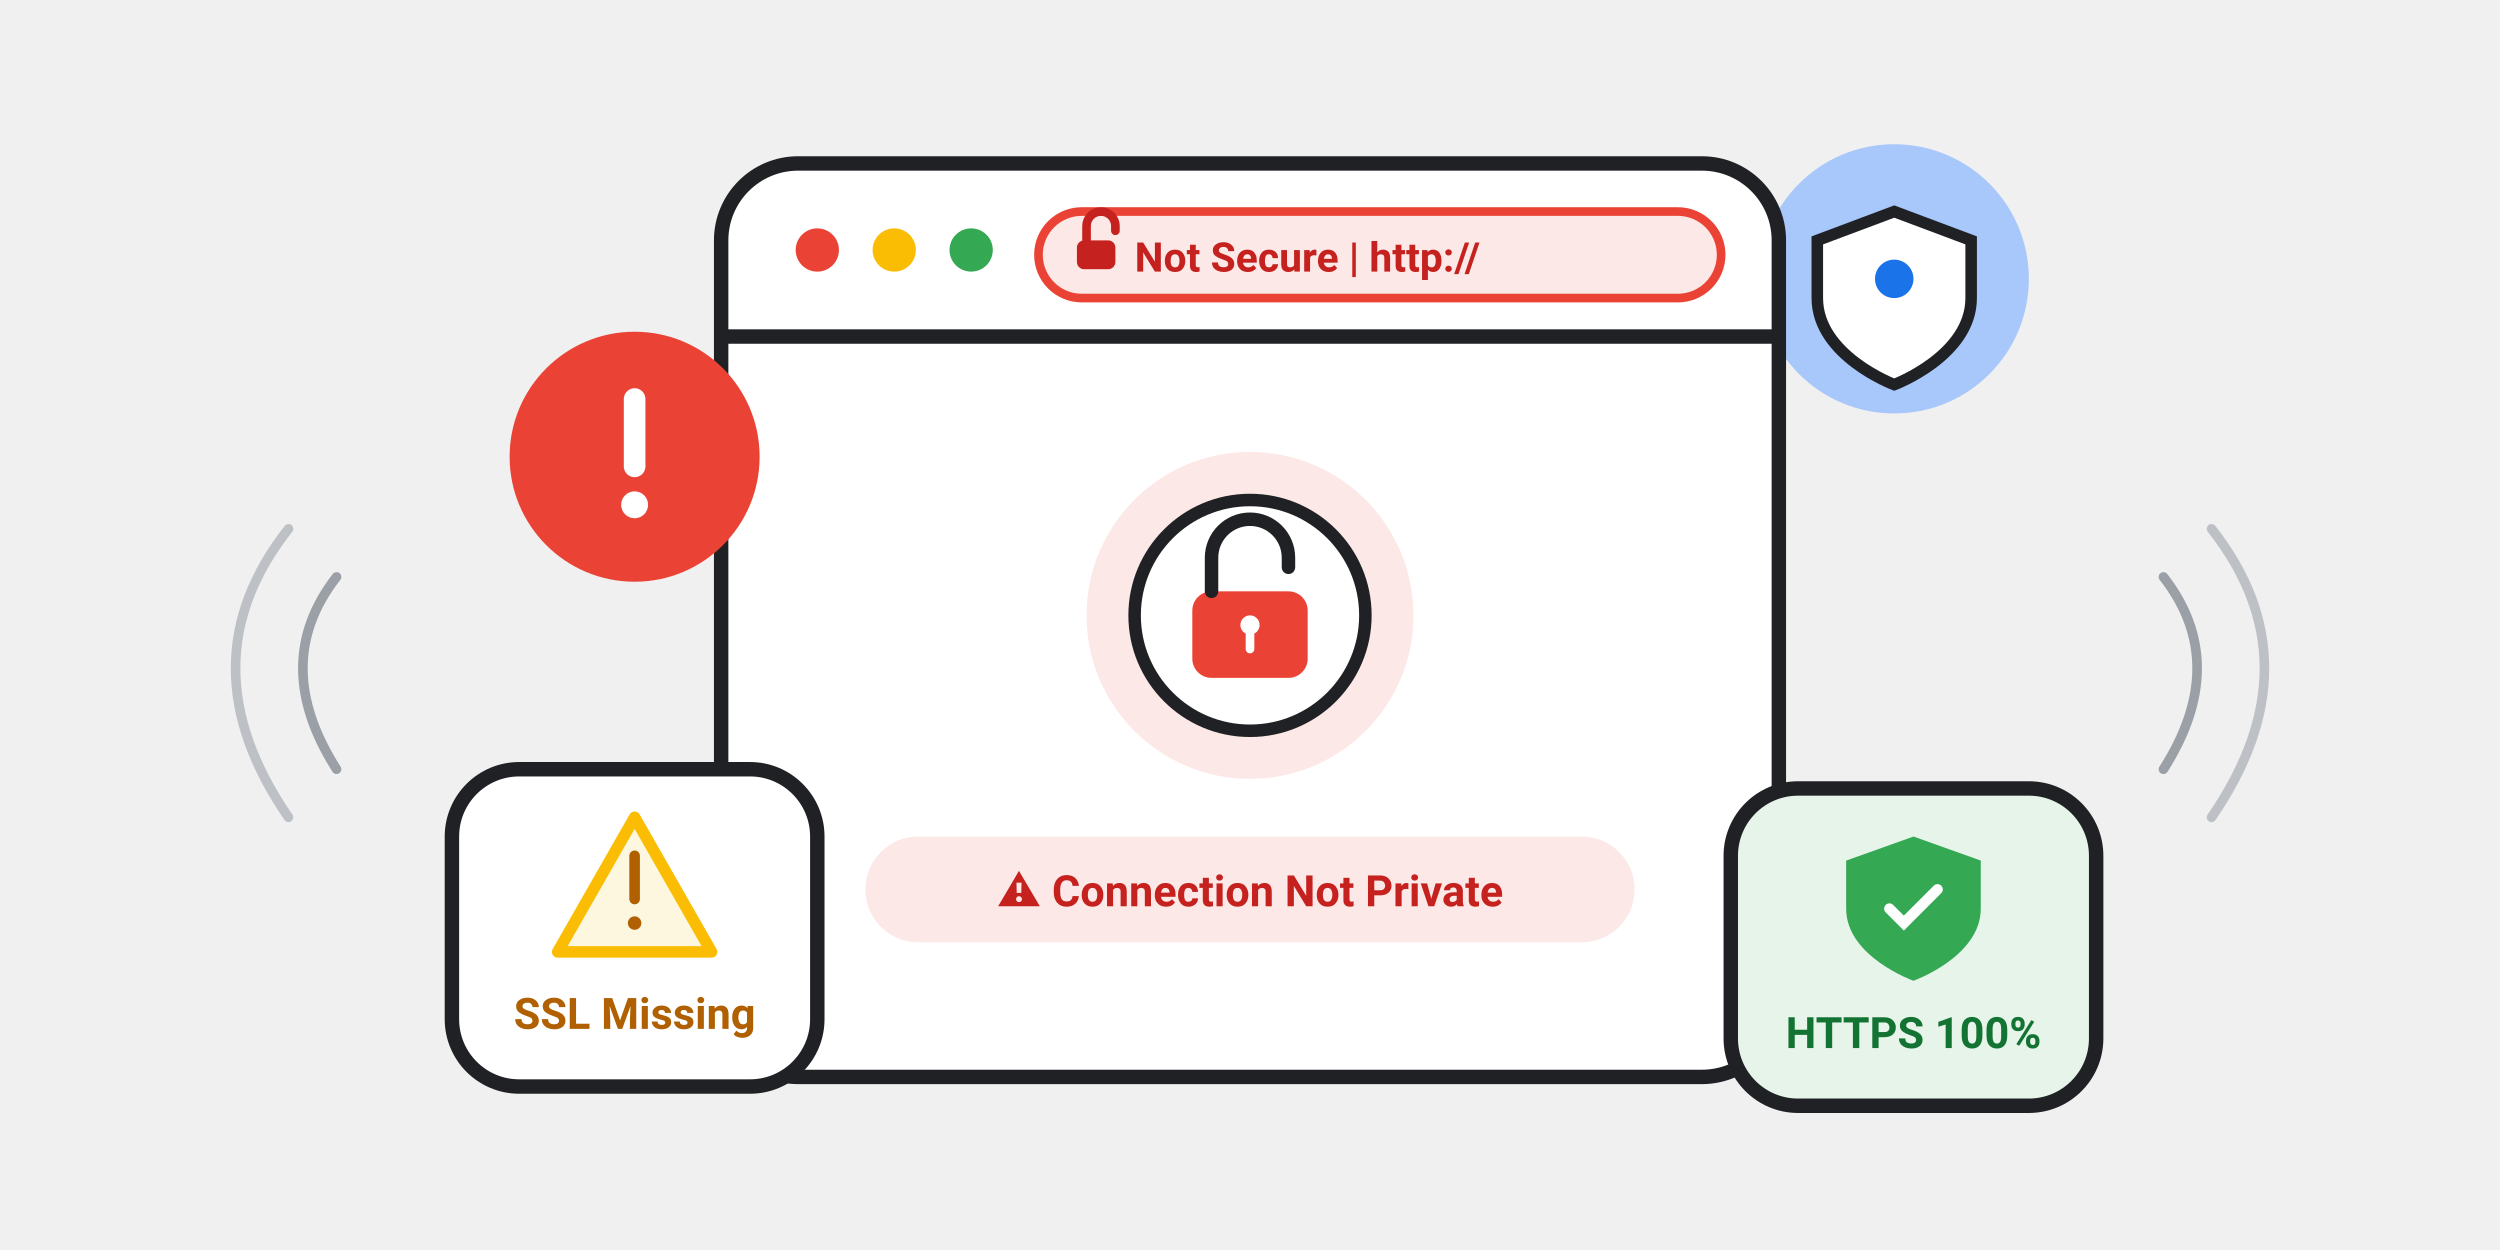
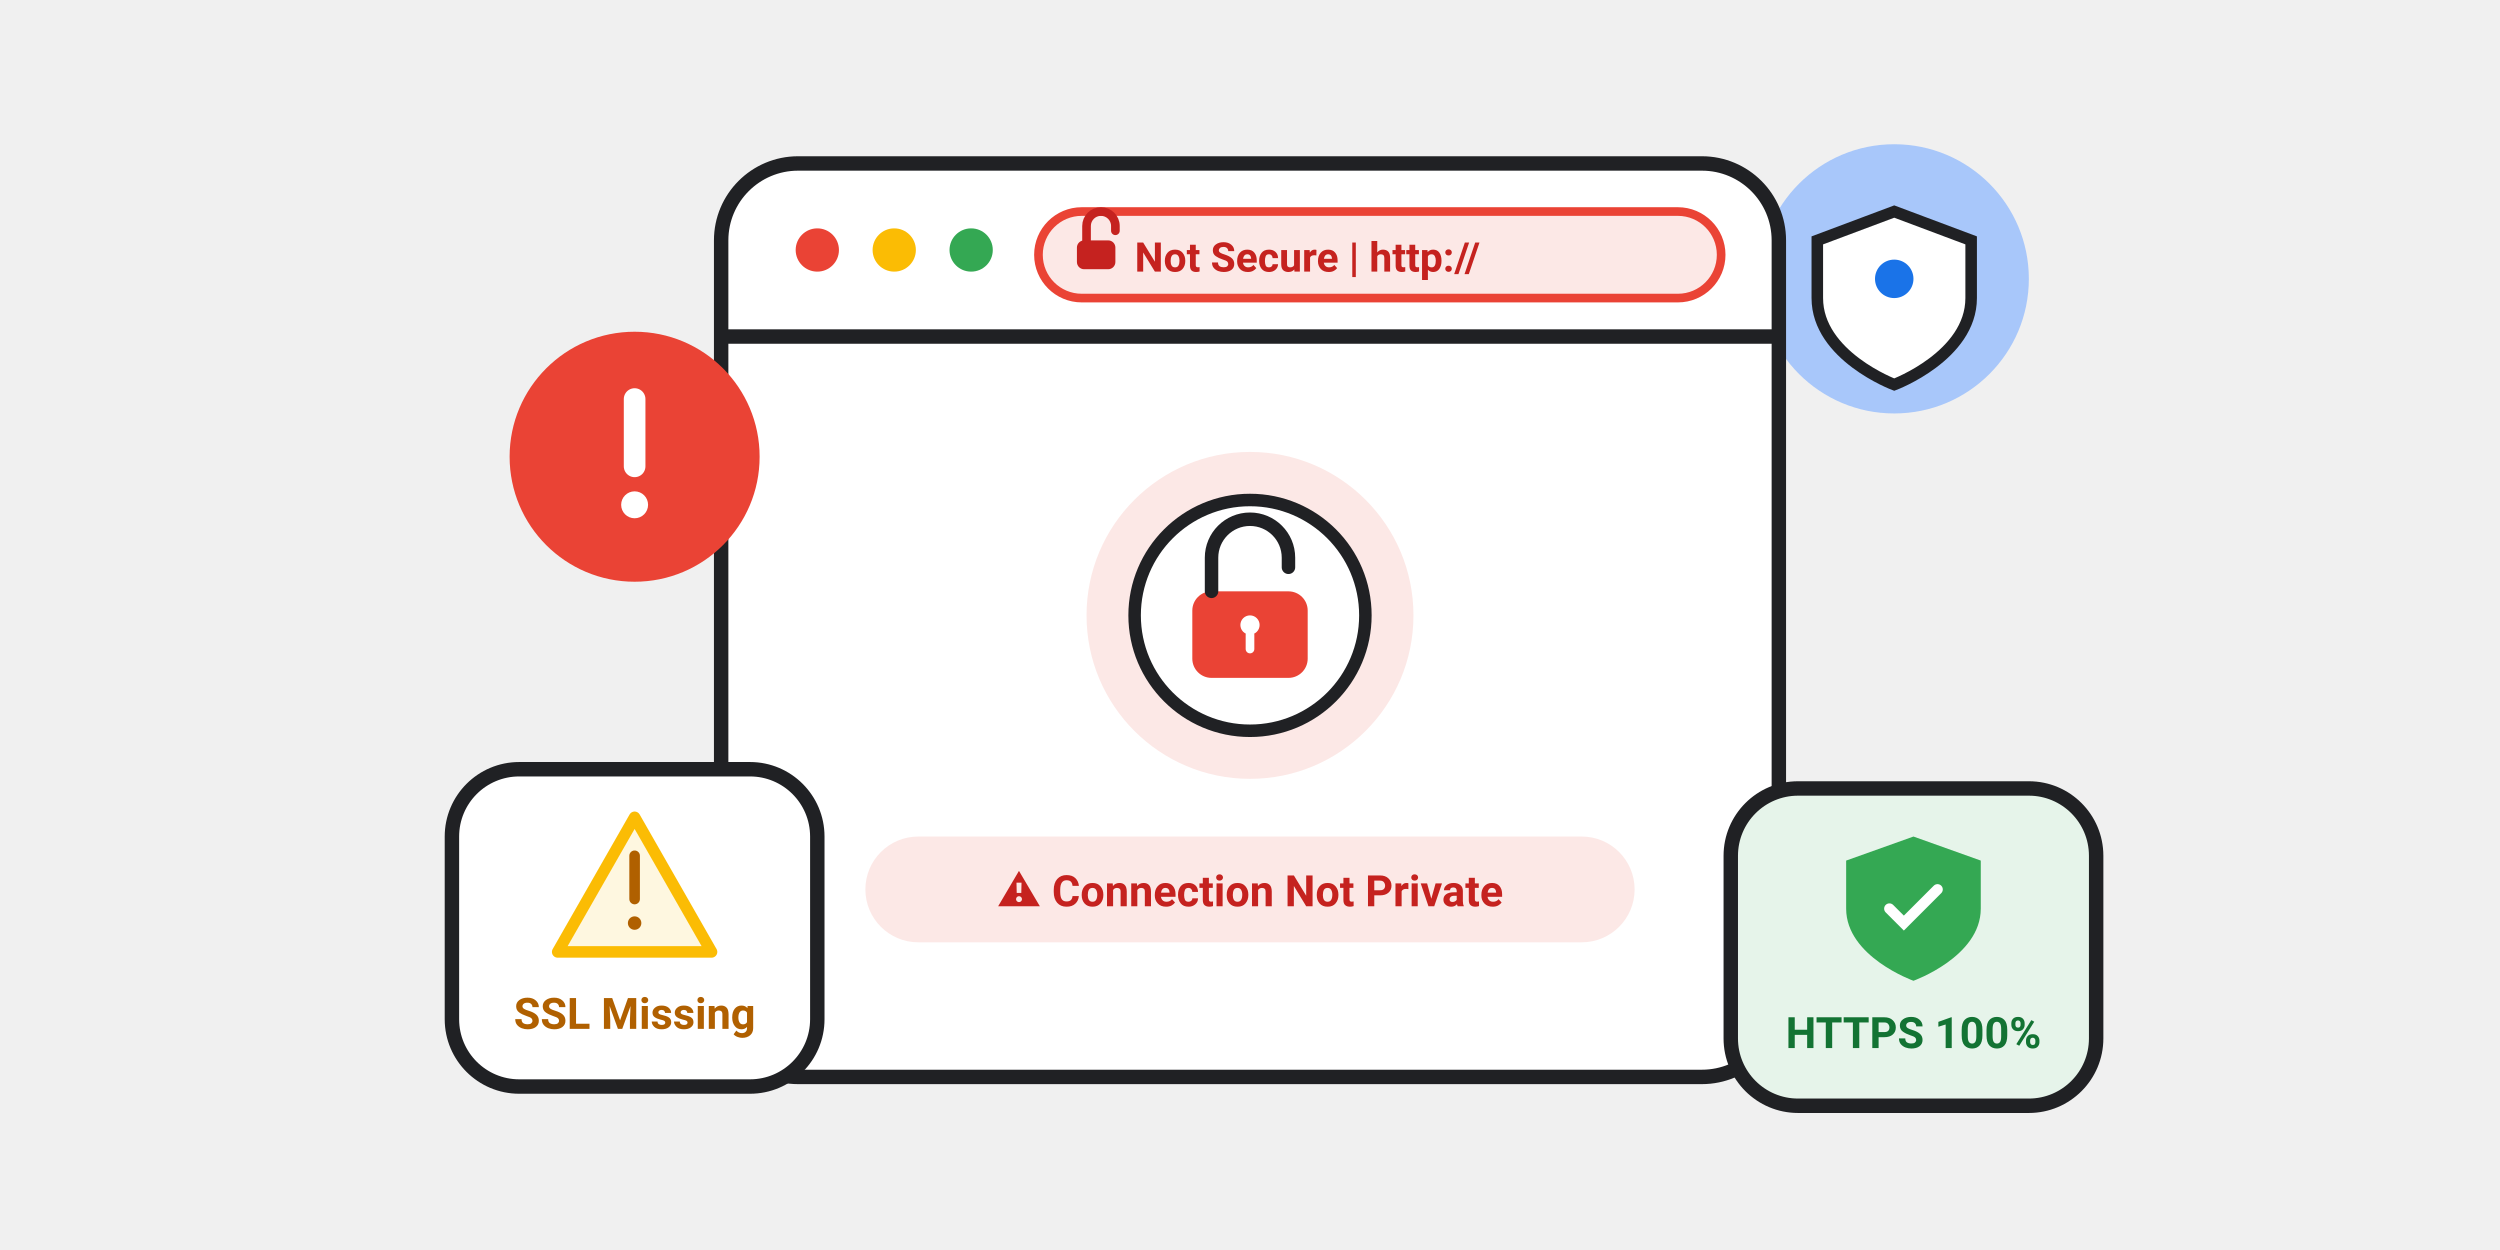
<svg xmlns="http://www.w3.org/2000/svg" viewBox="0 0 520 260" width="520" height="260">
  <style>
    text { font-family: 'Google Sans', Roboto, -apple-system, Arial, sans-serif; -webkit-font-smoothing: antialiased; }
  </style>
-   <path d="M70 120 q-14 18 0 40" fill="none" stroke="#9aa0a6" stroke-width="2" stroke-linecap="round" />
-   <path d="M450 120 q14 18 0 40" fill="none" stroke="#9aa0a6" stroke-width="2" stroke-linecap="round" />
-   <path d="M60 110 q-22 28 0 60" fill="none" stroke="#bdc1c6" stroke-width="2" stroke-linecap="round" />
-   <path d="M460 110 q22 28 0 60" fill="none" stroke="#bdc1c6" stroke-width="2" stroke-linecap="round" />
  <circle cx="394" cy="58" r="28" fill="#a8c7fa" />
  <path d="M394 44 l16 6 v12 c0 12 -16 18 -16 18 s-16 -6 -16 -18 v-12z" fill="#ffffff" stroke="#202124" stroke-width="2.4" />
  <circle cx="394" cy="58" r="4" fill="#1a73e8" />
  <rect x="150" y="34" width="220" height="190" rx="16" fill="#fff" stroke="#202124" stroke-width="3" />
  <path d="M150 70 H370" stroke="#202124" stroke-width="3" />
  <circle cx="170" cy="52" r="4.5" fill="#ea4335" />
  <circle cx="186" cy="52" r="4.5" fill="#fbbc04" />
  <circle cx="202" cy="52" r="4.5" fill="#34a853" />
  <rect x="216" y="44" width="142" height="18" rx="9" fill="#fce8e6" stroke="#ea4335" stroke-width="1.8" />
  <path d="M226 50 v-3 a3 3 0 0 1 6 0 v1" fill="none" stroke="#c5221f" stroke-width="1.8" stroke-linecap="round" />
  <rect x="224" y="50" width="8" height="6" rx="1.5" fill="#c5221f" />
  <text x="236" y="56.5" font-size="8.5" font-weight="700" fill="#c5221f">Not Secure | http://</text>
  <circle cx="260" cy="128" r="34" fill="#fce8e6" />
  <circle cx="260" cy="128" r="24" fill="#fff" stroke="#202124" stroke-width="2.6" />
  <rect x="248" y="123" width="24" height="18" rx="4" fill="#ea4335" />
  <circle cx="260" cy="130" r="2" fill="#ffffff" />
  <path d="M260 132 v3" stroke="#ffffff" stroke-width="1.8" stroke-linecap="round" />
  <path d="M252 123 v-7 a8 8 0 0 1 16 0 v2" fill="none" stroke="#202124" stroke-width="2.8" stroke-linecap="round" />
  <rect x="180" y="174" width="160" height="22" rx="11" fill="#fce8e6" />
  <text x="260" y="188.5" font-size="9" font-weight="700" fill="#c5221f" text-anchor="middle">⚠ Connection Not Private</text>
  <circle cx="132" cy="95" r="26" fill="#ea4335" />
  <path d="M132 83 v14" stroke="#ffffff" stroke-width="4.5" stroke-linecap="round" />
  <circle cx="132" cy="105" r="2.8" fill="#ffffff" />
  <rect x="94" y="160" width="76" height="66" rx="14" fill="#fff" stroke="#202124" stroke-width="3" />
  <polygon points="132,170 148,198 116,198" fill="#fef7e0" stroke="#fbbc04" stroke-width="2.4" stroke-linejoin="round" />
  <path d="M132 178 v9" stroke="#b06000" stroke-width="2.2" stroke-linecap="round" />
  <circle cx="132" cy="192" r="1.4" fill="#b06000" />
  <text x="132" y="214" font-size="9" font-weight="700" fill="#b06000" text-anchor="middle">SSL Missing</text>
  <rect x="360" y="164" width="76" height="66" rx="14" fill="#e6f4ea" stroke="#202124" stroke-width="3" />
  <path d="M398 174 l14 5 v10 c0 10 -14 15 -14 15 s-14 -5 -14 -15 v-10z" fill="#34a853" />
  <path d="M393 189 l3 3 l7 -7" fill="none" stroke="#ffffff" stroke-width="2.2" stroke-linecap="round" />
  <text x="398" y="218" font-size="9" font-weight="700" fill="#137333" text-anchor="middle">HTTPS 100%</text>
</svg>
